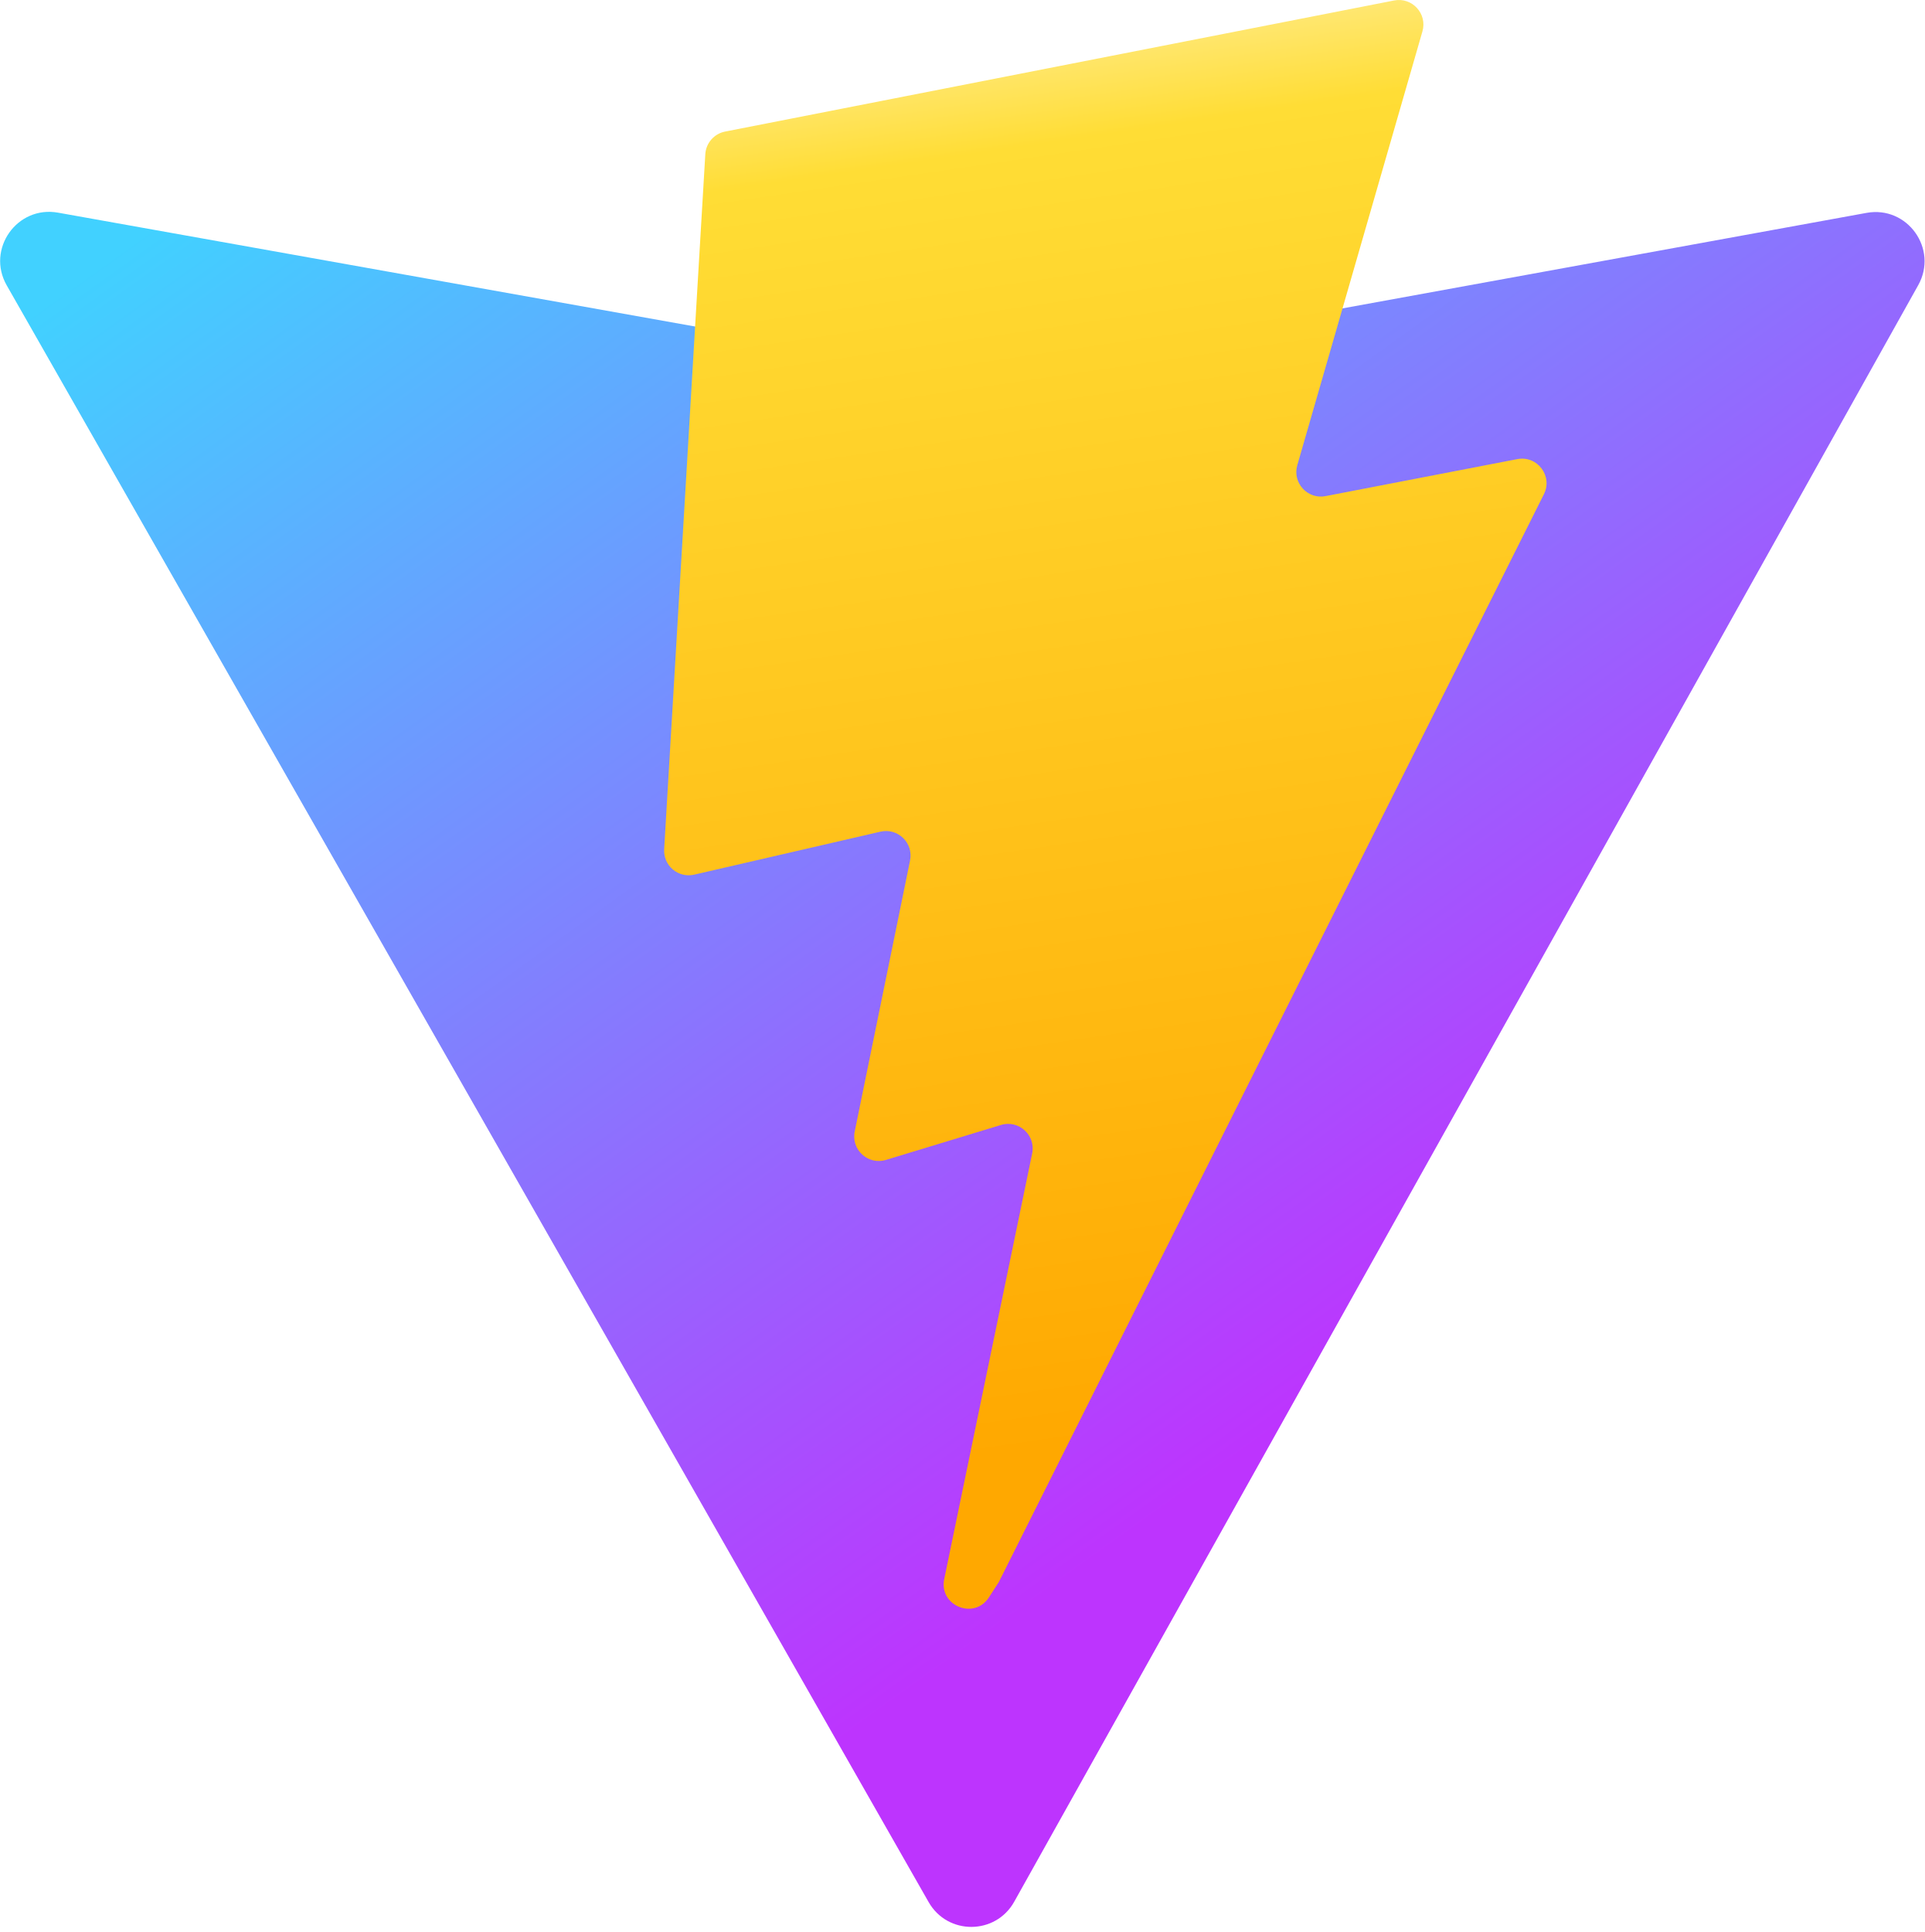
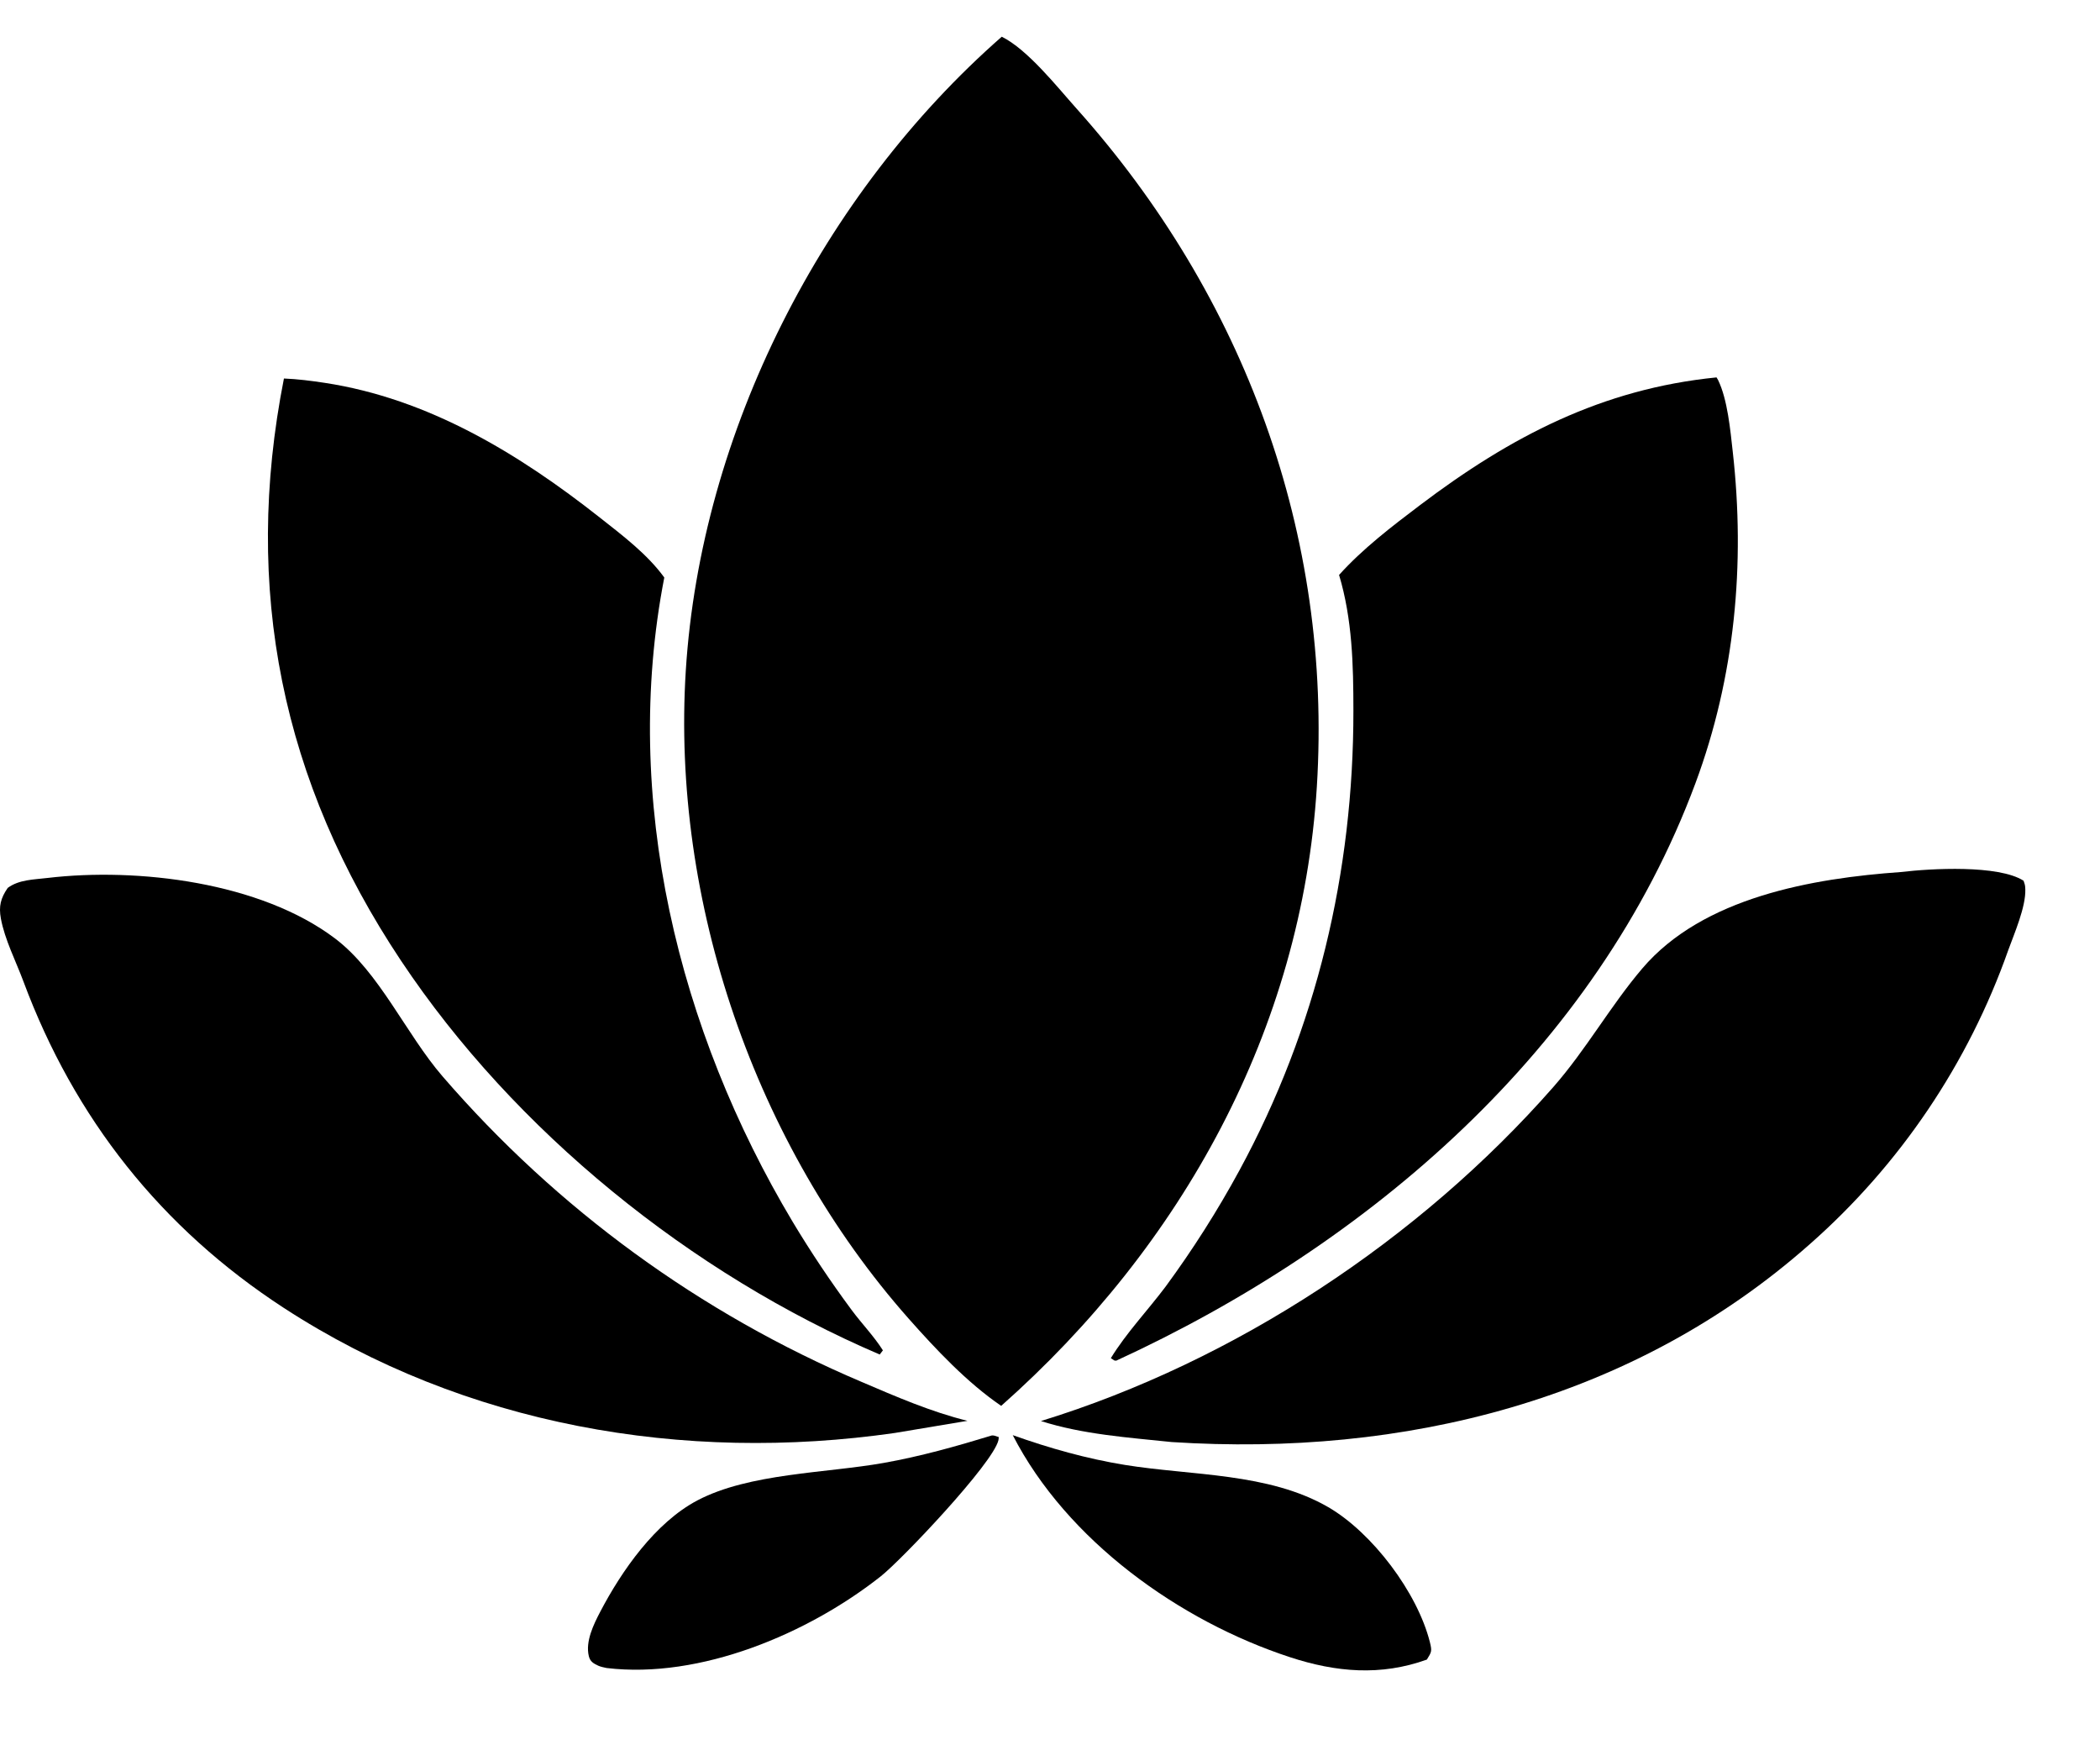
- <svg xmlns="http://www.w3.org/2000/svg" aria-hidden="true" role="img" class="iconify iconify--logos" width="31.88" height="32" preserveAspectRatio="xMidYMid meet" viewBox="0 0 256 257">
-   <defs>
-     <linearGradient id="IconifyId1813088fe1fbc01fb466" x1="-.828%" x2="57.636%" y1="7.652%" y2="78.411%">
-       <stop offset="0%" stop-color="#41D1FF" />
-       <stop offset="100%" stop-color="#BD34FE" />
-     </linearGradient>
-     <linearGradient id="IconifyId1813088fe1fbc01fb467" x1="43.376%" x2="50.316%" y1="2.242%" y2="89.03%">
-       <stop offset="0%" stop-color="#FFEA83" />
-       <stop offset="8.333%" stop-color="#FFDD35" />
-       <stop offset="100%" stop-color="#FFA800" />
-     </linearGradient>
-   </defs>
-   <path fill="url(#IconifyId1813088fe1fbc01fb466)" d="M255.153 37.938L134.897 252.976c-2.483 4.44-8.862 4.466-11.382.048L.875 37.958c-2.746-4.814 1.371-10.646 6.827-9.67l120.385 21.517a6.537 6.537 0 0 0 2.322-.004l117.867-21.483c5.438-.991 9.574 4.796 6.877 9.62Z" />
-   <path fill="url(#IconifyId1813088fe1fbc01fb467)" d="M185.432.063L96.44 17.501a3.268 3.268 0 0 0-2.634 3.014l-5.474 92.456a3.268 3.268 0 0 0 3.997 3.378l24.777-5.718c2.318-.535 4.413 1.507 3.936 3.838l-7.361 36.047c-.495 2.426 1.782 4.5 4.151 3.78l15.304-4.649c2.372-.72 4.652 1.36 4.15 3.788l-11.698 56.621c-.732 3.542 3.979 5.473 5.943 2.437l1.313-2.028l72.516-144.72c1.215-2.423-.88-5.186-3.54-4.672l-25.505 4.922c-2.396.462-4.435-1.77-3.759-4.114l16.646-57.705c.677-2.35-1.37-4.583-3.769-4.113Z" />
+ <svg xmlns="http://www.w3.org/2000/svg" version="1.1" width="1229" height="1024" viewBox="0 0 1229 1024">
+   <g id="icomoon-ignore">
+ </g>
+   <path fill="#000" d="M586.271 21.479c15.176 7.537 32.241 29.181 43.694 41.979 98.278 109.784 149.827 249.611 140.708 396.798-8.827 142.434-79.165 268.909-184.745 362.379-19.994-13.665-38.287-33.116-54.282-51.2-89.689-101.437-138.85-243.958-130.285-379.167 8.83-139.403 80.090-278.89 184.91-370.79z" />
+   <path fill="#000" d="M1004.58 220.833c0.292 0.493 0.625 0.967 0.876 1.482 5.591 11.389 7.209 29.46 8.627 42.102 7.388 65.741 1.275 131.654-21.847 193.899-57.764 155.506-191.283 269.979-338.908 337.84-1.741-0.020-0.573 0.118-3.226-1.428 9.016-14.756 21.601-27.945 32.010-41.815 15.918-21.647 30.346-44.349 43.172-67.937 45.225-83.215 66.852-174.729 66.78-269.106-0.015-26.804-0.63-53.579-8.387-79.448 13.844-15.365 30.807-28.316 47.273-40.777 53.069-40.161 106.542-68.11 173.629-74.811z" />
+   <path fill="#000" d="M166.168 221.484c7.967 0.307 16.005 1.341 23.885 2.54 60.642 9.227 113.702 41.52 161.075 78.893 13.222 10.431 27.687 21.308 37.643 35.015-25.188 129.406 8.218 265.093 75.131 377.011 10.686 17.787 22.231 35.041 34.593 51.717 5.903 7.946 12.929 15.155 18.221 23.496l-1.874 2.432c-110.328-47.181-213.68-130.673-280.168-230.467-69.752-104.701-92.816-217.484-68.506-340.636z" />
+   <path fill="#000" d="M1112.489 510.266c17.592-2.1 57.016-4.318 71.762 5.072 0.742 2.217 0.963 2.437 1.039 5.13 0.297 10.317-6.446 25.769-9.943 35.395-23.398 66.437-63.457 125.763-116.337 172.293-103.521 91.53-237.706 124.37-373.222 115.656-25.6-2.673-51.983-4.454-76.59-12.298 113.541-34.924 221.548-106.271 299.802-195.369 19.236-21.908 33.336-47.34 52.055-69.366 35.523-41.815 99.932-52.869 151.434-56.513z" />
+   <path fill="#000" d="M27.805 513.731c52.911-6.238 124.707 2.478 168.289 35.42 25.911 19.589 41.526 55.956 62.94 80.717 66.967 77.548 150.84 138.696 245.159 178.724 20.085 8.596 40.759 17.572 61.997 22.799l-42.45 7.091c-123.622 17.792-251.724-4.296-357.497-73.068-72.030-46.848-122.746-111.084-152.563-191.206-4.378-11.75-10.93-24.504-13.168-36.746-1.307-7.153-0.156-11.863 4.021-17.925 6.65-4.895 15.294-4.833 23.272-5.806z" />
+   <path fill="#000" d="M592.701 839.772c21.504 7.644 43.146 13.768 65.705 17.428 38.866 6.303 84.024 4.46 118.943 24.704 25.784 14.956 52.193 49.976 59.479 79.012 1.336 5.33 0.952 5.765-1.782 10.184-26.988 9.723-53.197 7.409-80.051-1.388-64.691-21.156-130.632-68.301-162.294-129.94z" />
+   <path fill="#000" d="M580.526 839.931c1.362-0.118 2.673 0.594 3.994 0.968-0.067 0.614-0.056 1.249-0.205 1.864-3.318 13.768-56.576 69.903-68.874 79.626-42.492 33.556-105.587 60.196-160.408 53.642-1.466-0.317-3.502-0.712-4.837-1.326-2.952-1.367-4.822-2.458-5.6-5.647-2.078-8.576 2.797-18.519 6.695-25.969 12.558-24.008 32.224-52.173 56.861-65.147 30.368-15.964 75.209-15.908 108.958-21.908 21.622-3.84 42.455-9.708 63.416-16.102z" />
</svg>
